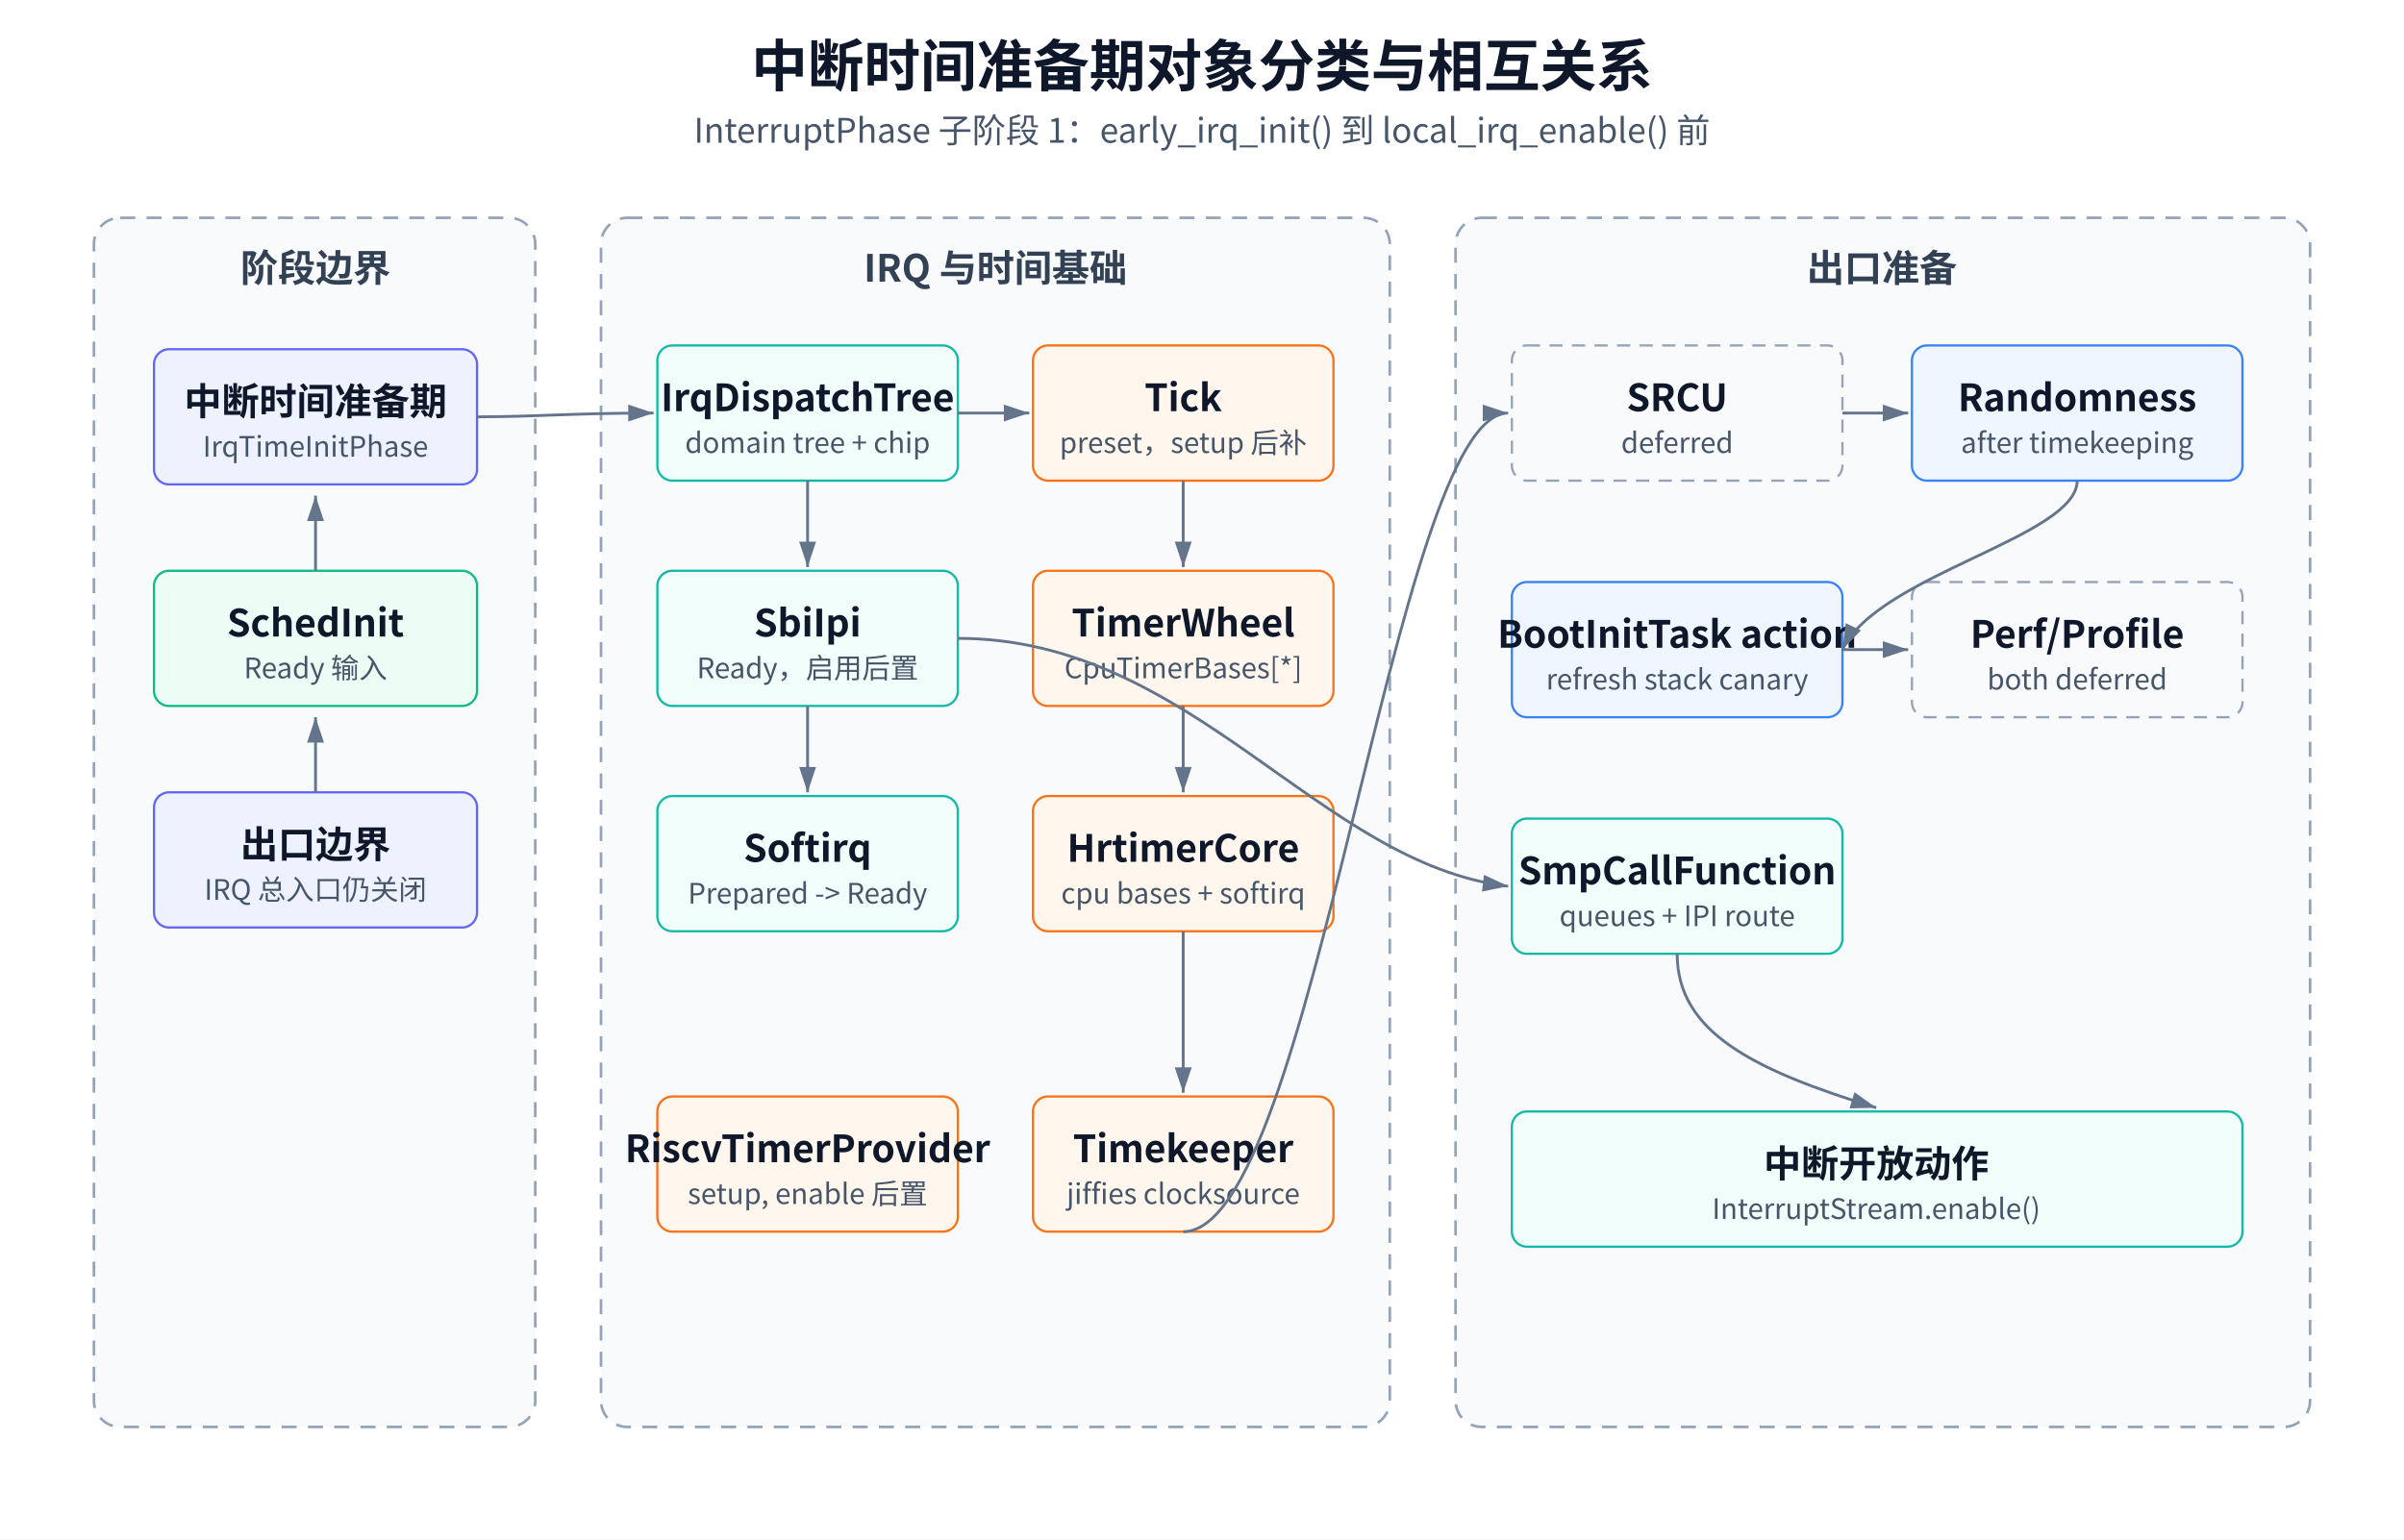
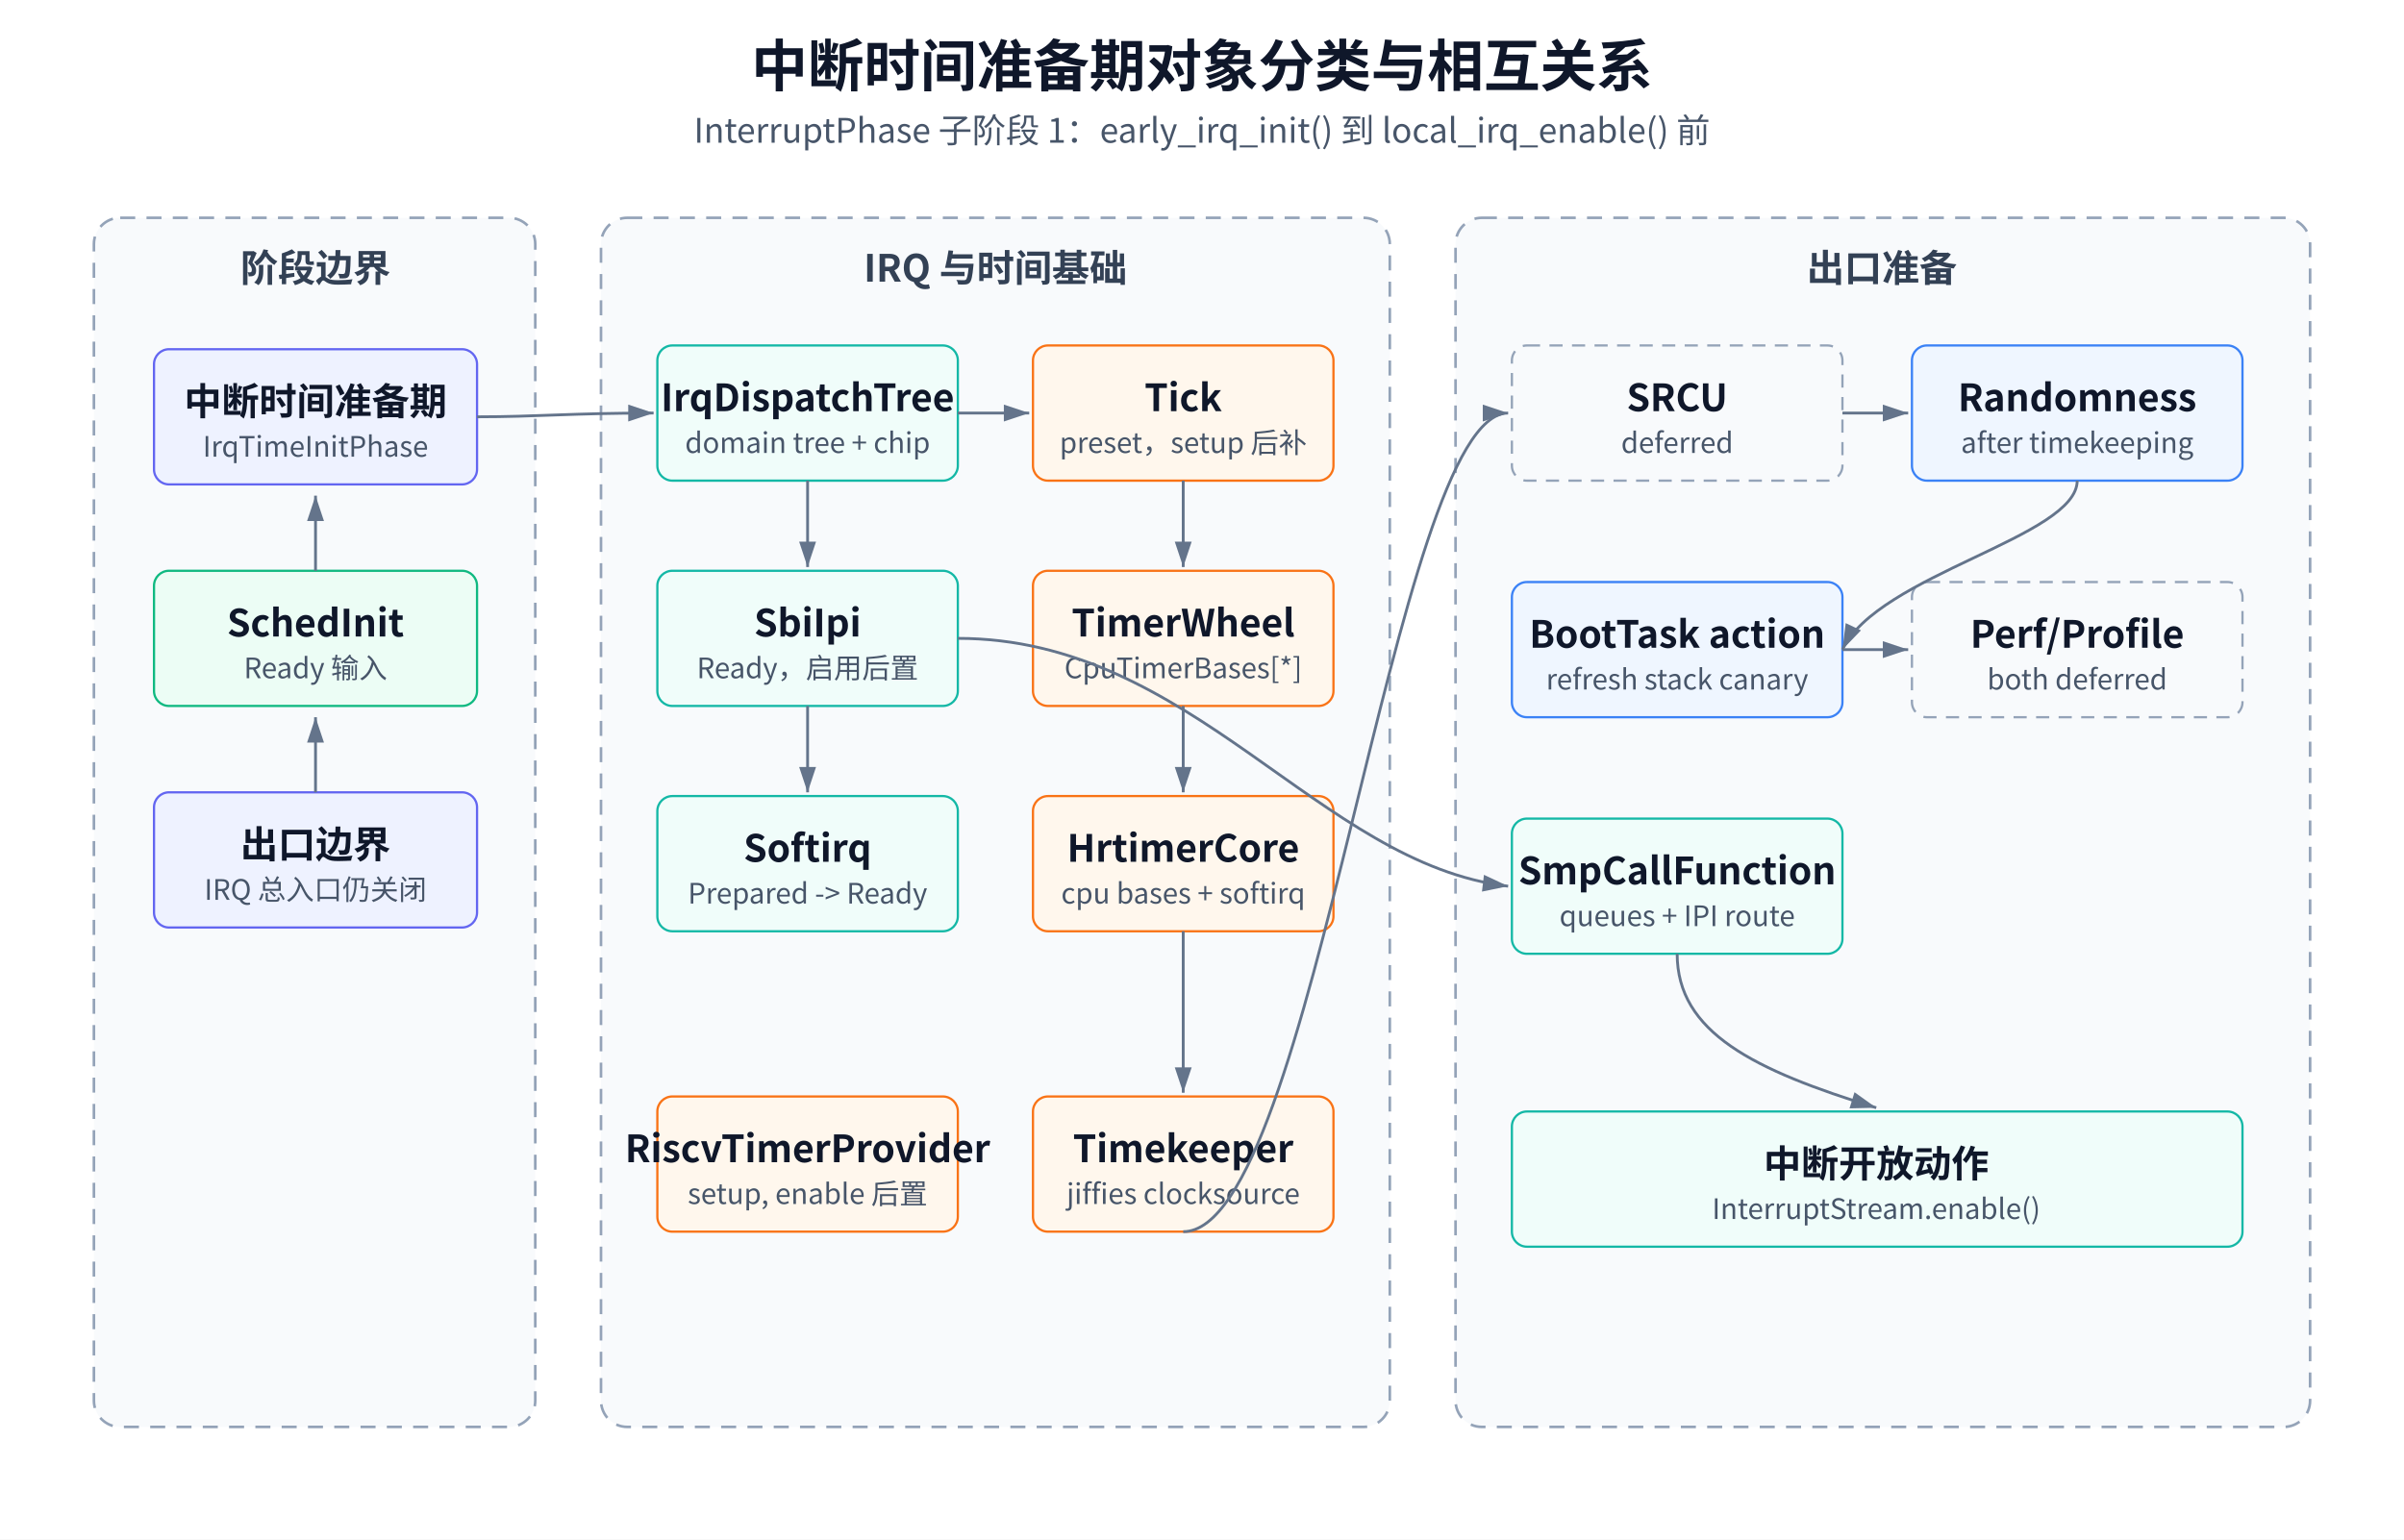
<svg xmlns="http://www.w3.org/2000/svg" width="1280" height="820" viewBox="0 0 1280 820" role="img" aria-labelledby="title desc">
  <defs>
    <style>
      text { font-family: "Microsoft YaHei", "Noto Sans CJK SC", "Source Han Sans SC", Arial, sans-serif; fill: #0f172a; }
      .title { font-size: 30px; font-weight: 600; }
      .subtitle { font-size: 18px; fill: #475569; }
      .group { fill: #f8fafc; stroke: #94a3b8; stroke-width: 1.4; stroke-dasharray: 8 6; }
      .box { fill: #ffffff; stroke: #334155; stroke-width: 1.2; }
      .phase { fill: #eef2ff; stroke: #6366f1; }
      .ready { fill: #ecfdf5; stroke: #10b981; }
      .irq { fill: #f0fdfa; stroke: #14b8a6; }
      .time { fill: #fff7ed; stroke: #f97316; }
      .async { fill: #eff6ff; stroke: #3b82f6; }
      .deferred { fill: #f8fafc; stroke: #94a3b8; stroke-dasharray: 7 5; }
      .label { font-size: 20px; font-weight: 600; dominant-baseline: middle; }
      .small { font-size: 15px; fill: #475569; dominant-baseline: middle; }
      .group-title { font-size: 20px; font-weight: 600; fill: #334155; }
      .edge { stroke: #64748b; stroke-width: 1.5; fill: none; marker-end: url(#arrow); }
    </style>
    <marker id="arrow" markerWidth="10" markerHeight="10" refX="9" refY="3" orient="auto" markerUnits="strokeWidth">
      <path d="M0,0 L0,6 L9,3 z" fill="#64748b" />
    </marker>
  </defs>
  <rect x="0" y="0" width="1280" height="820" fill="#ffffff" />
  <text x="640" y="46" text-anchor="middle" class="title">中断时间准备期对象分类与相互关系</text>
  <text x="640" y="76" text-anchor="middle" class="subtitle">InterruptPhase 子阶段 1：early_irq_init() 到 local_irq_enable() 前</text>
  <rect x="50" y="116" width="235" height="644" rx="14" class="group" />
  <text x="168" y="150" text-anchor="middle" class="group-title">阶段边界</text>
  <rect x="82" y="186" width="172" height="72" rx="8" class="box phase" />
  <text x="168" y="214" text-anchor="middle" class="label">中断时间准备期</text>
  <text x="168" y="238" text-anchor="middle" class="small">IrqTimeInitPhase</text>
  <rect x="82" y="304" width="172" height="72" rx="8" class="box ready" />
  <text x="168" y="332" text-anchor="middle" class="label">SchedInit</text>
  <text x="168" y="356" text-anchor="middle" class="small">Ready 输入</text>
  <rect x="82" y="422" width="172" height="72" rx="8" class="box phase" />
  <text x="168" y="450" text-anchor="middle" class="label">出口边界</text>
  <text x="168" y="474" text-anchor="middle" class="small">IRQ 总入口仍关闭</text>
  <path d="M168 304 L168 264" class="edge" />
  <path d="M168 422 L168 382" class="edge" />
  <rect x="320" y="116" width="420" height="644" rx="14" class="group" />
  <text x="530" y="150" text-anchor="middle" class="group-title">IRQ 与时间基础</text>
  <rect x="350" y="184" width="160" height="72" rx="8" class="box irq" />
  <text x="430" y="212" text-anchor="middle" class="label">IrqDispatchTree</text>
  <text x="430" y="236" text-anchor="middle" class="small">domain tree + chip</text>
  <rect x="550" y="184" width="160" height="72" rx="8" class="box time" />
  <text x="630" y="212" text-anchor="middle" class="label">Tick</text>
  <text x="630" y="236" text-anchor="middle" class="small">preset，setup 后补</text>
  <rect x="350" y="304" width="160" height="72" rx="8" class="box irq" />
  <text x="430" y="332" text-anchor="middle" class="label">SbiIpi</text>
  <text x="430" y="356" text-anchor="middle" class="small">Ready，启用后置</text>
  <rect x="550" y="304" width="160" height="72" rx="8" class="box time" />
  <text x="630" y="332" text-anchor="middle" class="label">TimerWheel</text>
  <text x="630" y="356" text-anchor="middle" class="small">CpuTimerBases[*]</text>
  <rect x="350" y="424" width="160" height="72" rx="8" class="box irq" />
  <text x="430" y="452" text-anchor="middle" class="label">Softirq</text>
  <text x="430" y="476" text-anchor="middle" class="small">Prepared -&gt; Ready</text>
  <rect x="550" y="424" width="160" height="72" rx="8" class="box time" />
  <text x="630" y="452" text-anchor="middle" class="label">HrtimerCore</text>
  <text x="630" y="476" text-anchor="middle" class="small">cpu bases + softirq</text>
  <rect x="350" y="584" width="160" height="72" rx="8" class="box time" />
  <text x="430" y="612" text-anchor="middle" class="label">RiscvTimerProvider</text>
  <text x="430" y="636" text-anchor="middle" class="small">setup, enable 后置</text>
  <rect x="550" y="584" width="160" height="72" rx="8" class="box time" />
  <text x="630" y="612" text-anchor="middle" class="label">Timekeeper</text>
  <text x="630" y="636" text-anchor="middle" class="small">jiffies clocksource</text>
  <rect x="775" y="116" width="455" height="644" rx="14" class="group" />
  <text x="1002" y="150" text-anchor="middle" class="group-title">出口准备</text>
  <rect x="805" y="184" width="176" height="72" rx="8" class="box deferred" />
  <text x="893" y="212" text-anchor="middle" class="label">SRCU</text>
  <text x="893" y="236" text-anchor="middle" class="small">deferred</text>
  <rect x="1018" y="184" width="176" height="72" rx="8" class="box async" />
  <text x="1106" y="212" text-anchor="middle" class="label">Randomness</text>
  <text x="1106" y="236" text-anchor="middle" class="small">after timekeeping</text>
  <rect x="805" y="310" width="176" height="72" rx="8" class="box async" />
-   <text x="893" y="338" text-anchor="middle" class="label">BootInitTask action</text>
+   <text x="893" y="338" text-anchor="middle" class="label">BootTask action</text>
  <text x="893" y="362" text-anchor="middle" class="small">refresh stack canary</text>
  <rect x="1018" y="310" width="176" height="72" rx="8" class="box deferred" />
  <text x="1106" y="338" text-anchor="middle" class="label">Perf/Profile</text>
  <text x="1106" y="362" text-anchor="middle" class="small">both deferred</text>
  <rect x="805" y="436" width="176" height="72" rx="8" class="box irq" />
  <text x="893" y="464" text-anchor="middle" class="label">SmpCallFunction</text>
  <text x="893" y="488" text-anchor="middle" class="small">queues + IPI route</text>
  <rect x="805" y="592" width="389" height="72" rx="8" class="box irq" />
  <text x="999" y="620" text-anchor="middle" class="label">中断开放动作</text>
  <text x="999" y="644" text-anchor="middle" class="small">InterruptStream.enable()</text>
  <path d="M254 222 C286 222, 304 220, 348 220" class="edge" />
  <path d="M510 220 L548 220" class="edge" />
  <path d="M430 256 L430 302" class="edge" />
  <path d="M630 256 L630 302" class="edge" />
  <path d="M630 376 L630 422" class="edge" />
  <path d="M430 376 L430 422" class="edge" />
  <path d="M630 496 L630 582" class="edge" />
  <path d="M630 656 C700 656, 742 220, 803 220" class="edge" />
  <path d="M510 340 C635 340, 702 460, 803 472" class="edge" />
  <path d="M981 220 L1016 220" class="edge" />
  <path d="M1106 256 C1106 286, 1000 306, 981 346" class="edge" />
  <path d="M981 346 L1016 346" class="edge" />
  <path d="M893 508 C893 550, 934 570, 999 590" class="edge" />
</svg>
